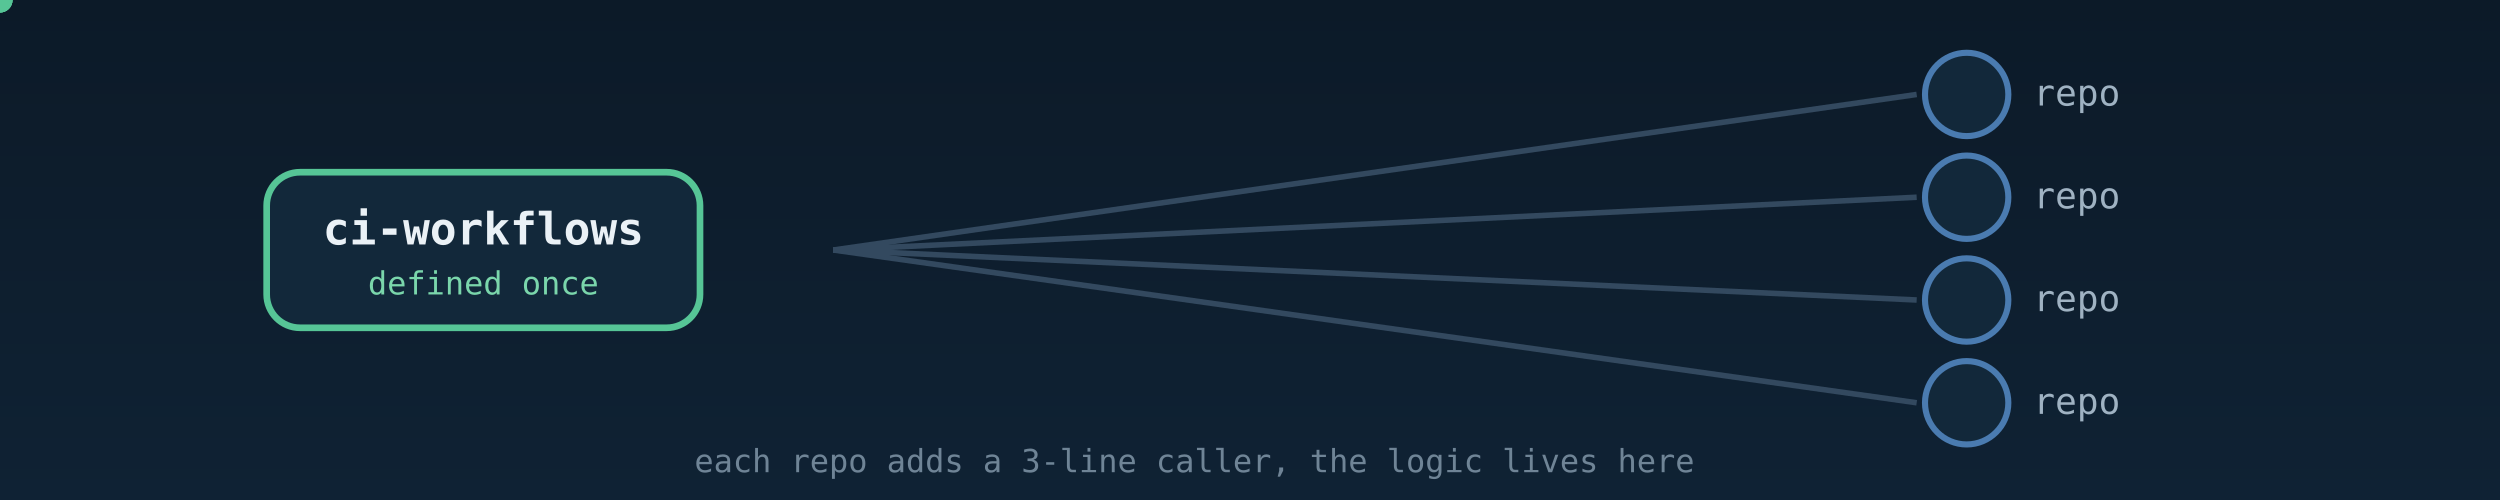
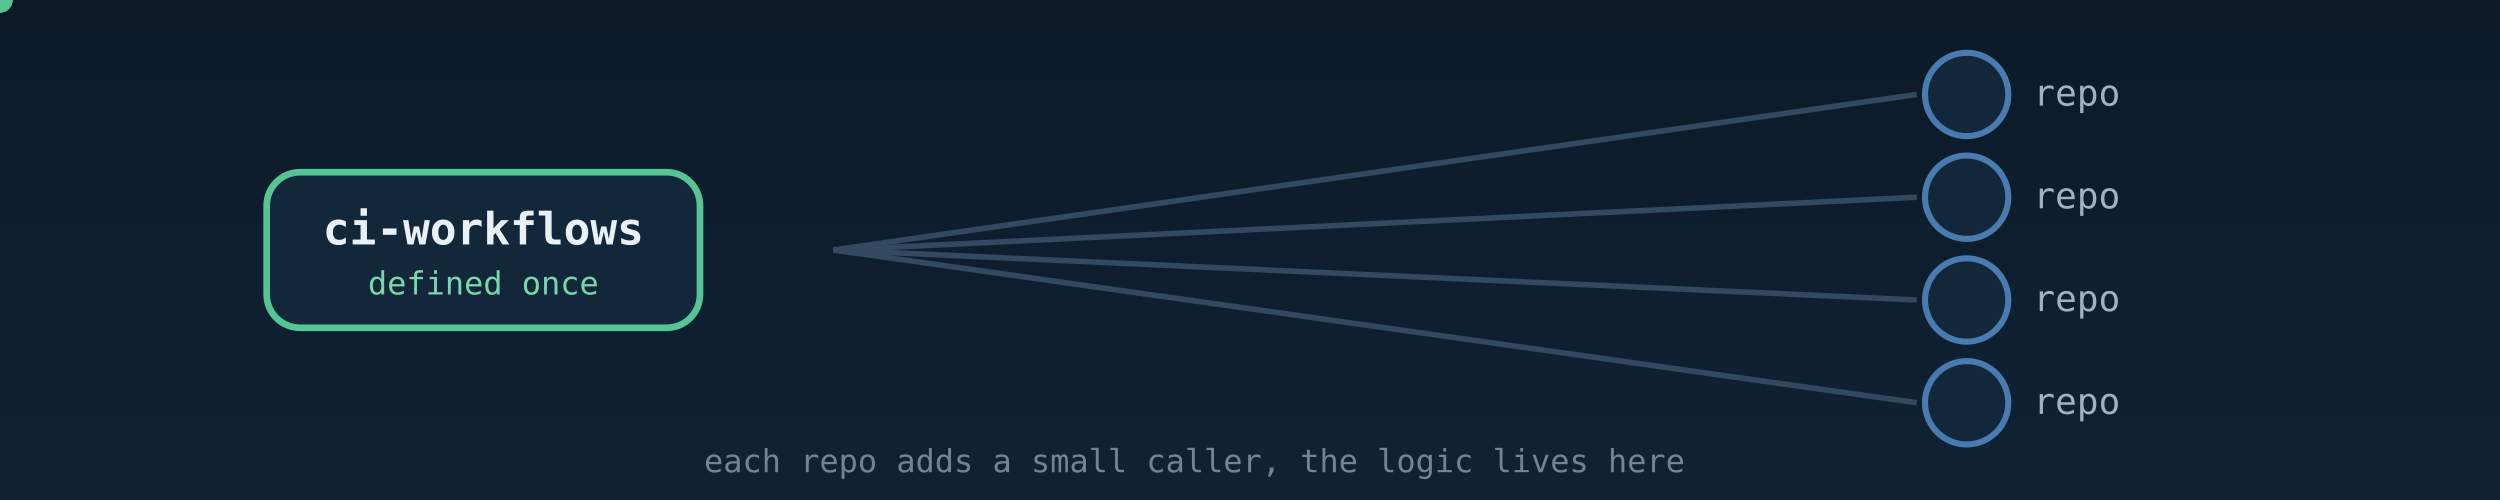
<svg xmlns="http://www.w3.org/2000/svg" viewBox="0 0 900 180" width="900" height="180" role="img" aria-label="One reusable workflow defined once, called by every repo">
  <defs>
    <linearGradient id="fbg" x1="0" y1="0" x2="0" y2="1">
      <stop offset="0" stop-color="#0c1a28" />
      <stop offset="1" stop-color="#0f2234" />
    </linearGradient>
  </defs>
  <rect width="900" height="180" fill="url(#fbg)" />
  <g font-family="ui-monospace,'SF Mono',Menlo,Consolas,monospace">
    <g stroke="#33495f" stroke-width="2" fill="none">
      <line x1="300" y1="90" x2="690" y2="34" />
      <line x1="300" y1="90" x2="690" y2="71" />
      <line x1="300" y1="90" x2="690" y2="108" />
      <line x1="300" y1="90" x2="690" y2="145" />
    </g>
    <g fill="#56c596">
      <circle r="4.5">
        <animateMotion path="M300,90 L690,34" dur="2.4s" begin="0s" repeatCount="indefinite" />
        <animate attributeName="opacity" values="0;1;1;0" keyTimes="0;0.1;0.85;1" dur="2.4s" begin="0s" repeatCount="indefinite" />
      </circle>
      <circle r="4.5">
        <animateMotion path="M300,90 L690,71" dur="2.4s" begin="0.6s" repeatCount="indefinite" />
        <animate attributeName="opacity" values="0;1;1;0" keyTimes="0;0.1;0.85;1" dur="2.4s" begin="0.6s" repeatCount="indefinite" />
      </circle>
      <circle r="4.5">
        <animateMotion path="M300,90 L690,108" dur="2.4s" begin="1.2s" repeatCount="indefinite" />
        <animate attributeName="opacity" values="0;1;1;0" keyTimes="0;0.1;0.85;1" dur="2.4s" begin="1.2s" repeatCount="indefinite" />
      </circle>
      <circle r="4.5">
        <animateMotion path="M300,90 L690,145" dur="2.4s" begin="1.8s" repeatCount="indefinite" />
        <animate attributeName="opacity" values="0;1;1;0" keyTimes="0;0.1;0.85;1" dur="2.4s" begin="1.8s" repeatCount="indefinite" />
      </circle>
    </g>
    <g>
      <rect x="96" y="62" width="156" height="56" rx="12" fill="#12283a" stroke="#56c596" stroke-width="2.4" />
      <text x="174" y="88" text-anchor="middle" font-size="16" font-weight="700" fill="#eaf1f6">ci-workflows</text>
      <text x="174" y="106" text-anchor="middle" font-size="11.5" fill="#7ad6ab">defined once</text>
    </g>
    <g>
      <g>
        <circle cx="708" cy="34" r="15" fill="#12283a" stroke="#4a7bb0" stroke-width="2.2" />
        <text x="732" y="38" font-size="13" fill="#9fb2c2">repo</text>
      </g>
      <g>
        <circle cx="708" cy="71" r="15" fill="#12283a" stroke="#4a7bb0" stroke-width="2.2" />
        <text x="732" y="75" font-size="13" fill="#9fb2c2">repo</text>
      </g>
      <g>
        <circle cx="708" cy="108" r="15" fill="#12283a" stroke="#4a7bb0" stroke-width="2.2" />
        <text x="732" y="112" font-size="13" fill="#9fb2c2">repo</text>
      </g>
      <g>
        <circle cx="708" cy="145" r="15" fill="#12283a" stroke="#4a7bb0" stroke-width="2.2" />
        <text x="732" y="149" font-size="13" fill="#9fb2c2">repo</text>
      </g>
    </g>
-     <text x="430" y="170" text-anchor="middle" font-size="11.5" fill="#6f8496">each repo adds a 3-line caller, the logic lives here</text>
+     <text x="430" y="170" text-anchor="middle" font-size="11.5" fill="#6f8496">each repo adds a small caller, the logic lives here</text>
  </g>
</svg>
